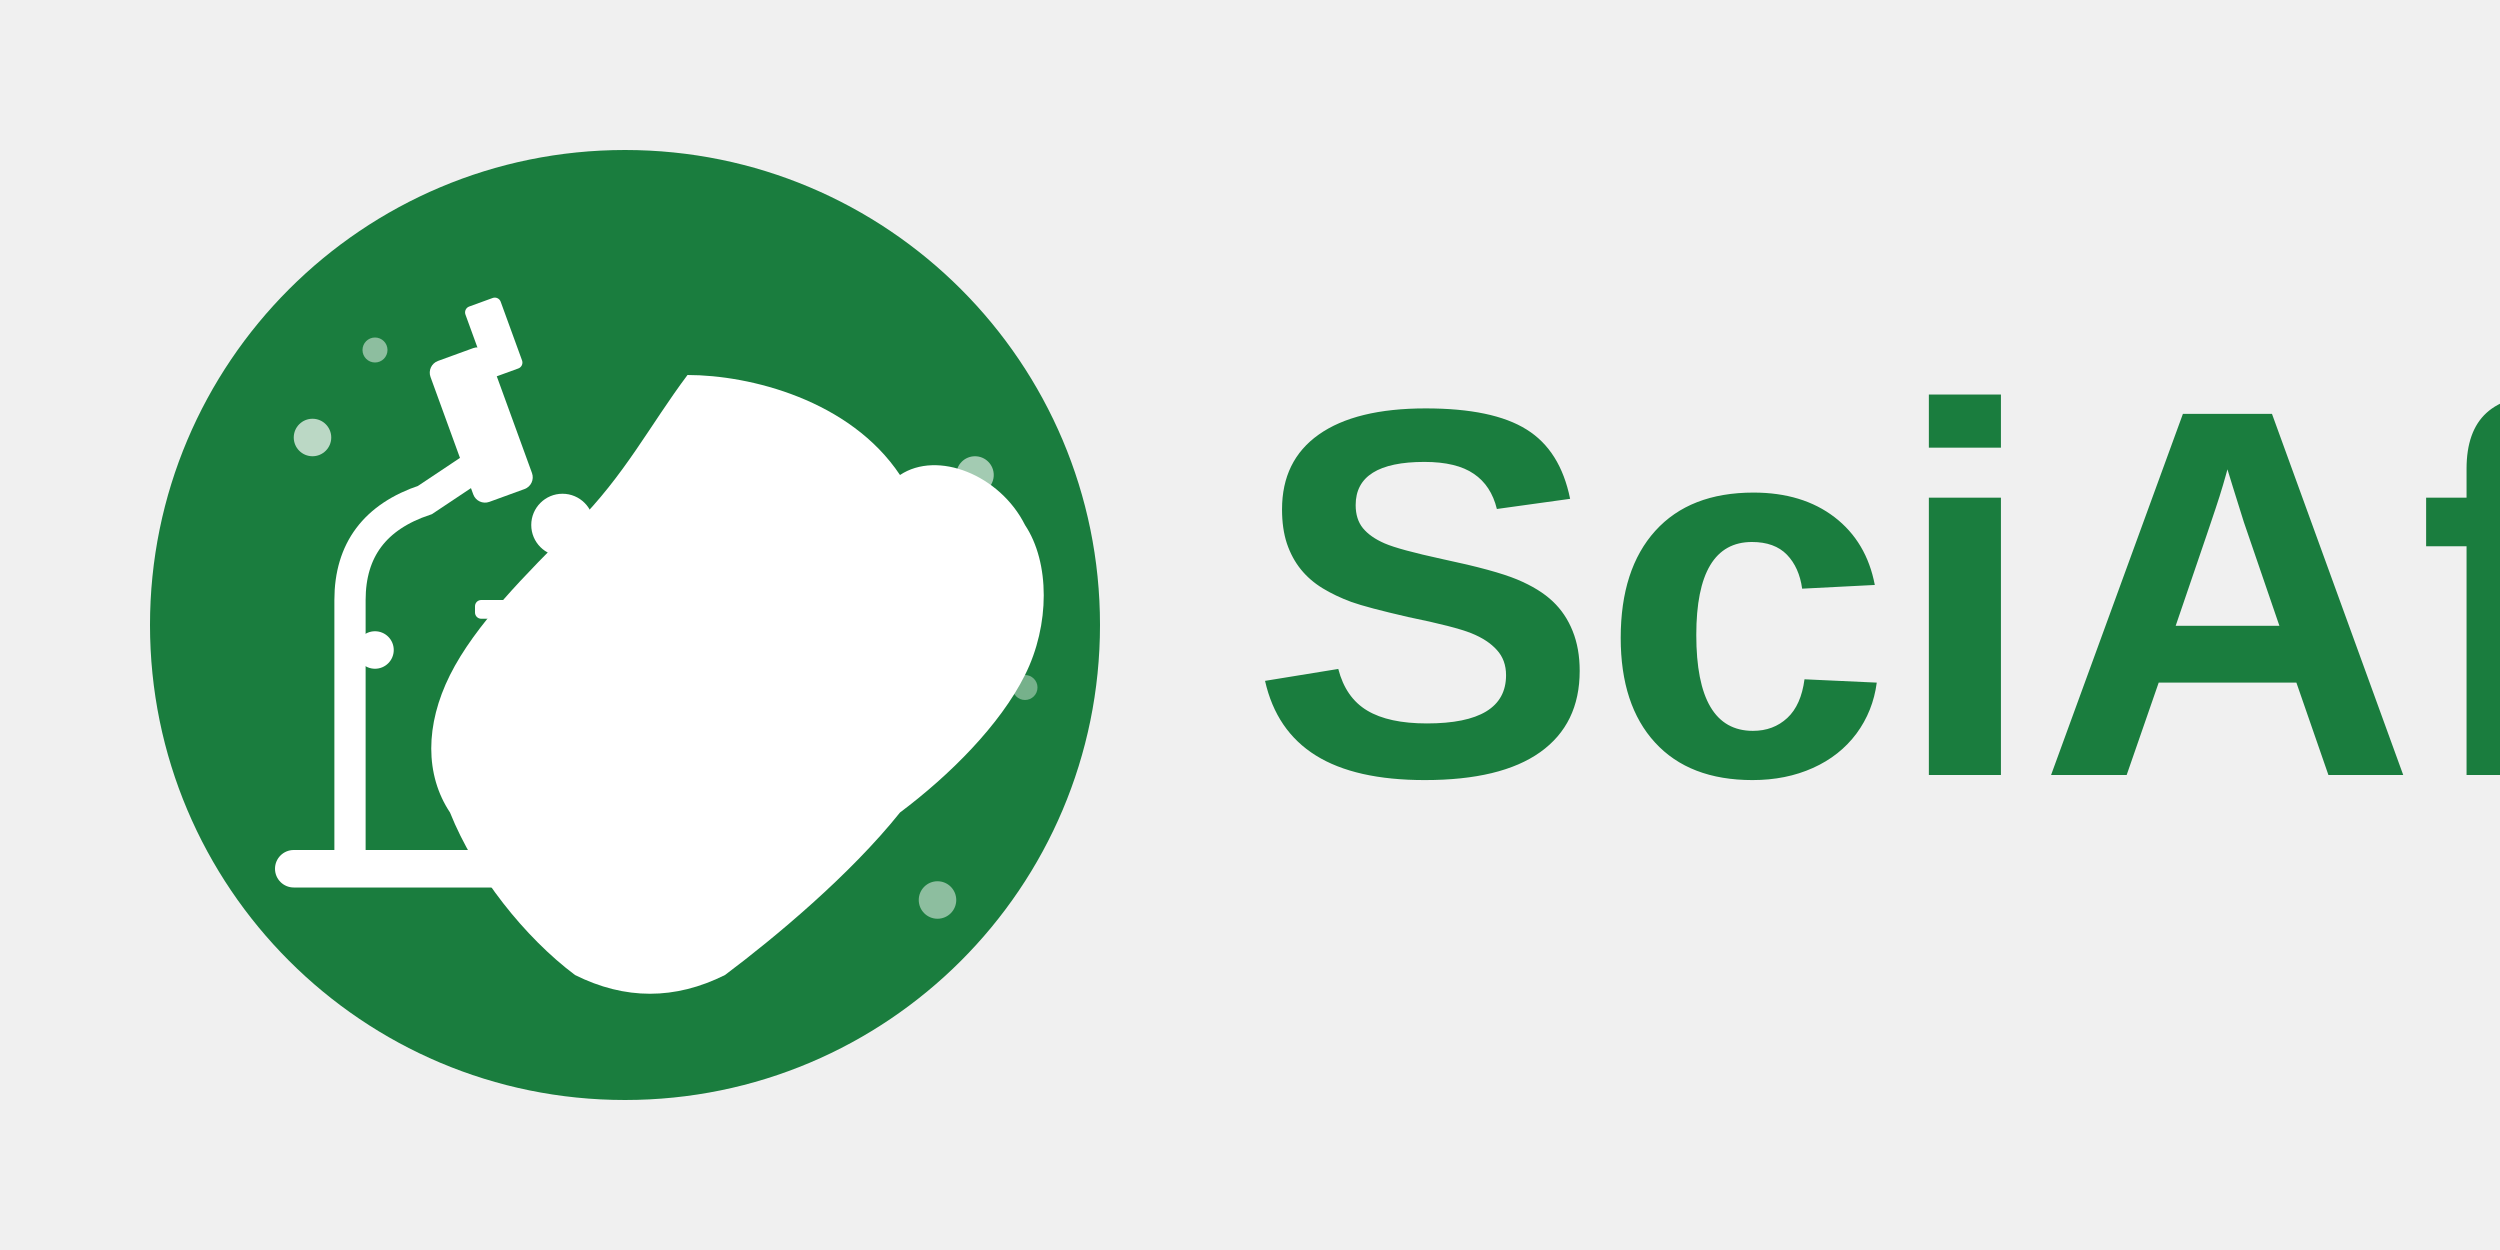
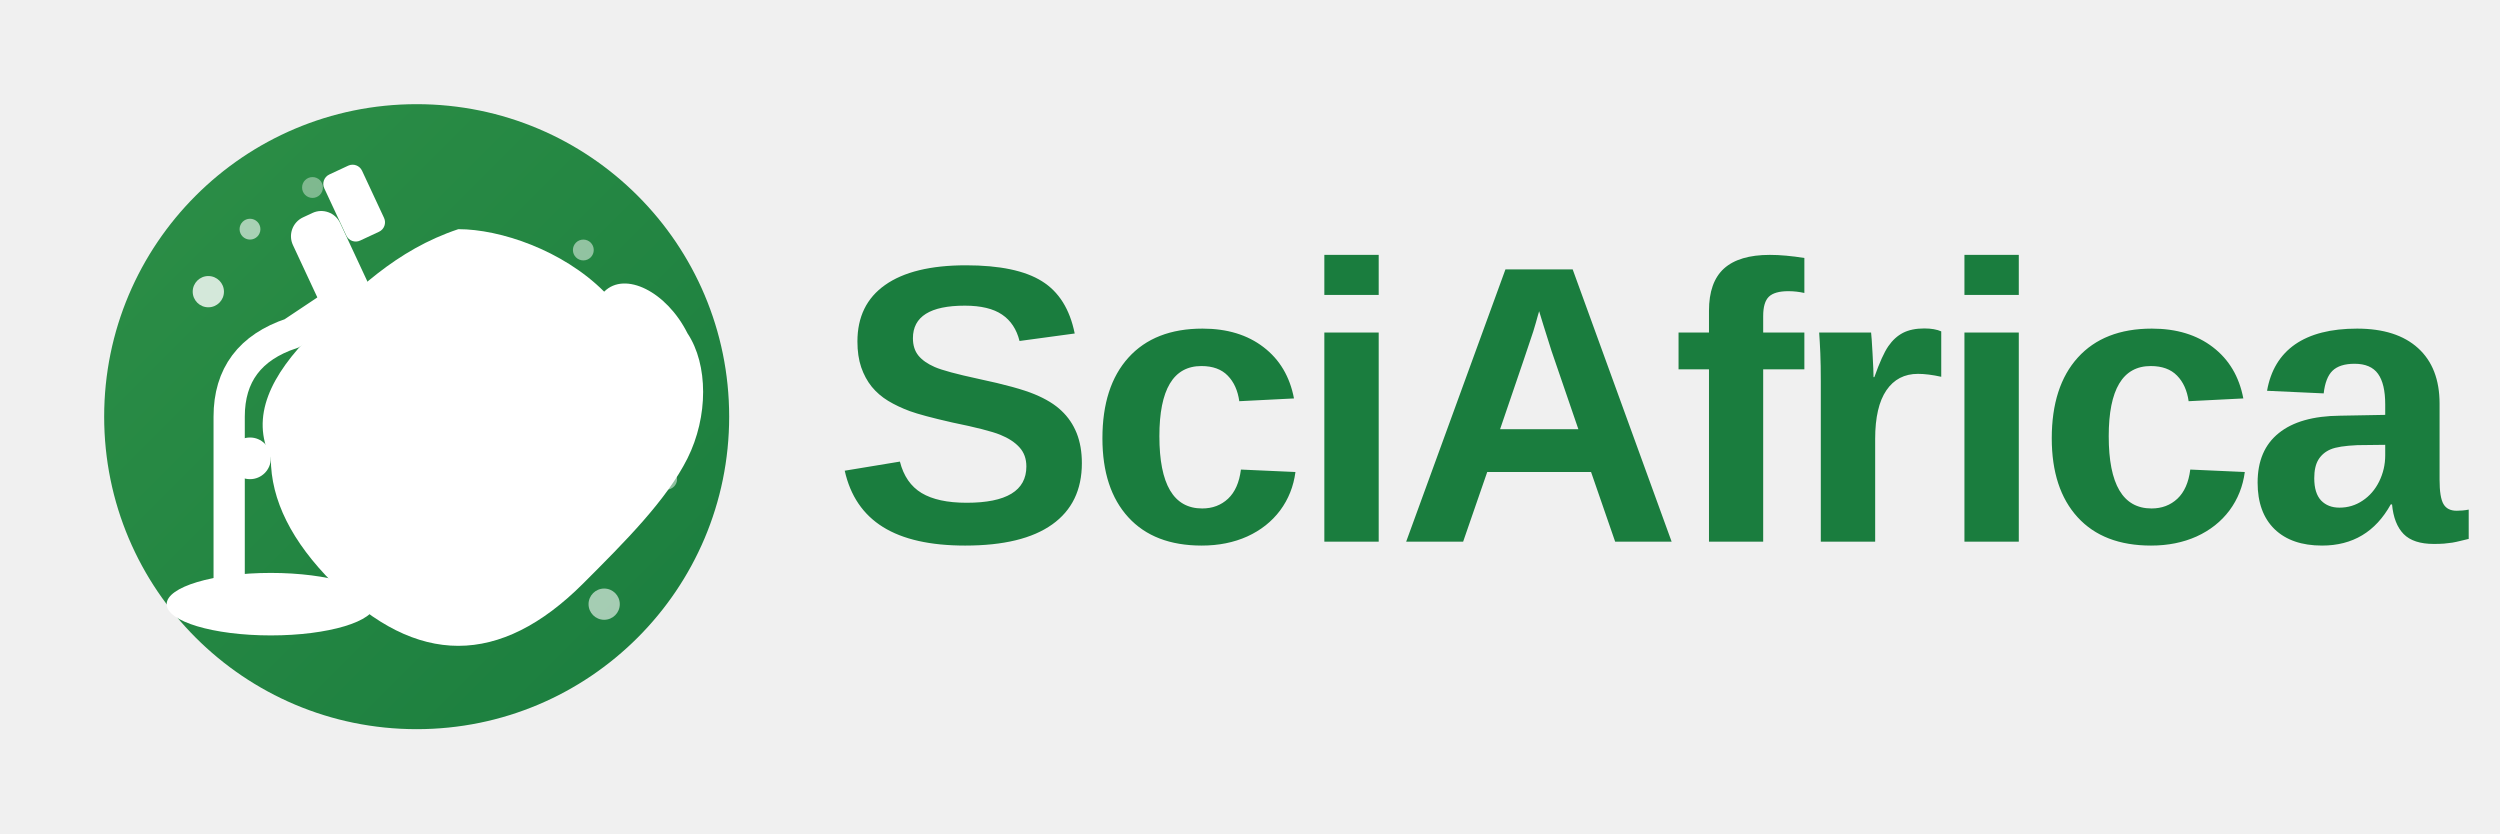
- <svg xmlns="http://www.w3.org/2000/svg" viewBox="0 0 200 100" width="200" height="100">
-   <g transform="translate(10, 10)">
-     <circle cx="40" cy="40" r="38" fill="#1a7d3e" />
-     <path d="M45 20               C50 20, 58 22, 62 28              C65 26, 70 28, 72 32              C74 35, 74 40, 72 44              C70 48, 66 52, 62 55              C58 60, 52 65, 48 68              C44 70, 40 70, 36 68              C32 65, 28 60, 26 55              C24 52, 24 48, 26 44              C28 40, 32 36, 36 32              C40 28, 42 24, 45 20Z" fill="white" />
+ <svg xmlns="http://www.w3.org/2000/svg" viewBox="0 0 240 80" width="240" height="80">
+   <g transform="translate(8, 8)">
+     <defs>
+       <linearGradient id="greenGradient" x1="0%" y1="0%" x2="100%" y2="100%">
+         <stop offset="0%" style="stop-color:#2d8f47;stop-opacity:1" />
+         <stop offset="100%" style="stop-color:#1a7d3e;stop-opacity:1" />
+       </linearGradient>
+     </defs>
+     <circle cx="32" cy="32" r="30" fill="url(#greenGradient)" />
+     <path d="M36 14               C40 14, 46 16, 50 20              C52 18, 56 20, 58 24              C60 27, 60 32, 58 36              C56 40, 52 44, 48 48              C44 52, 40 54, 36 54              C32 54, 28 52, 24 48              C20 44, 18 40, 18 36              C16 32, 18 28, 22 24              C26 20, 30 16, 36 14Z" fill="white" />
    <g fill="white">
-       <rect x="12" y="58" width="20" height="3" rx="1.5" />
-       <path d="M18 58 L18 38 Q18 32 24 30 L30 26" stroke="white" stroke-width="2.5" fill="none" stroke-linecap="round" />
-       <rect x="26" y="18" width="5" height="12" rx="1" transform="rotate(-20 28.5 24)" />
-       <rect x="28" y="14" width="3" height="6" rx="0.5" transform="rotate(-20 29.5 17)" />
-       <circle cx="35" cy="32" r="2.5" />
-       <rect x="28" y="38" width="10" height="1.5" rx="0.5" />
-       <circle cx="20" cy="42" r="1.5" />
+       <ellipse cx="18" cy="50" rx="10" ry="3" />
+       <path d="M14 48 L14 32 Q14 26 20 24 L26 20" stroke="white" stroke-width="3" fill="none" stroke-linecap="round" />
+       <rect x="22" y="12" width="5" height="14" rx="2" transform="rotate(-25 24.5 19)" />
+       <rect x="24" y="8" width="4" height="7" rx="1" transform="rotate(-25 26 11.5)" />
+       <circle cx="30" cy="26" r="3" />
+       <rect x="24" y="32" width="10" height="2" rx="1" />
+       <circle cx="16" cy="36" r="2" />
    </g>
-     <circle cx="15" cy="25" r="1.5" fill="white" opacity="0.7" />
-     <circle cx="20" cy="18" r="1" fill="white" opacity="0.5" />
-     <circle cx="68" cy="28" r="1.5" fill="white" opacity="0.6" />
-     <circle cx="72" cy="45" r="1" fill="white" opacity="0.4" />
-     <circle cx="65" cy="62" r="1.5" fill="white" opacity="0.5" />
+     <circle cx="12" cy="20" r="1.5" fill="white" opacity="0.8" />
+     <circle cx="16" cy="14" r="1" fill="white" opacity="0.6" />
+     <circle cx="54" cy="22" r="1.5" fill="white" opacity="0.7" />
+     <circle cx="56" cy="38" r="1" fill="white" opacity="0.5" />
+     <circle cx="50" cy="50" r="1.5" fill="white" opacity="0.6" />
+     <circle cx="22" cy="10" r="1" fill="white" opacity="0.4" />
+     <circle cx="48" cy="16" r="1" fill="white" opacity="0.5" />
  </g>
-   <text x="100" y="62" font-family="Arial, sans-serif" font-size="42" font-weight="bold" fill="#1a7d3e">SciAfrica</text>
+   <text x="80" y="52" font-family="Arial, Helvetica, sans-serif" font-size="38" font-weight="bold" fill="#1a7d3e" letter-spacing="-1">SciAfrica</text>
</svg>
